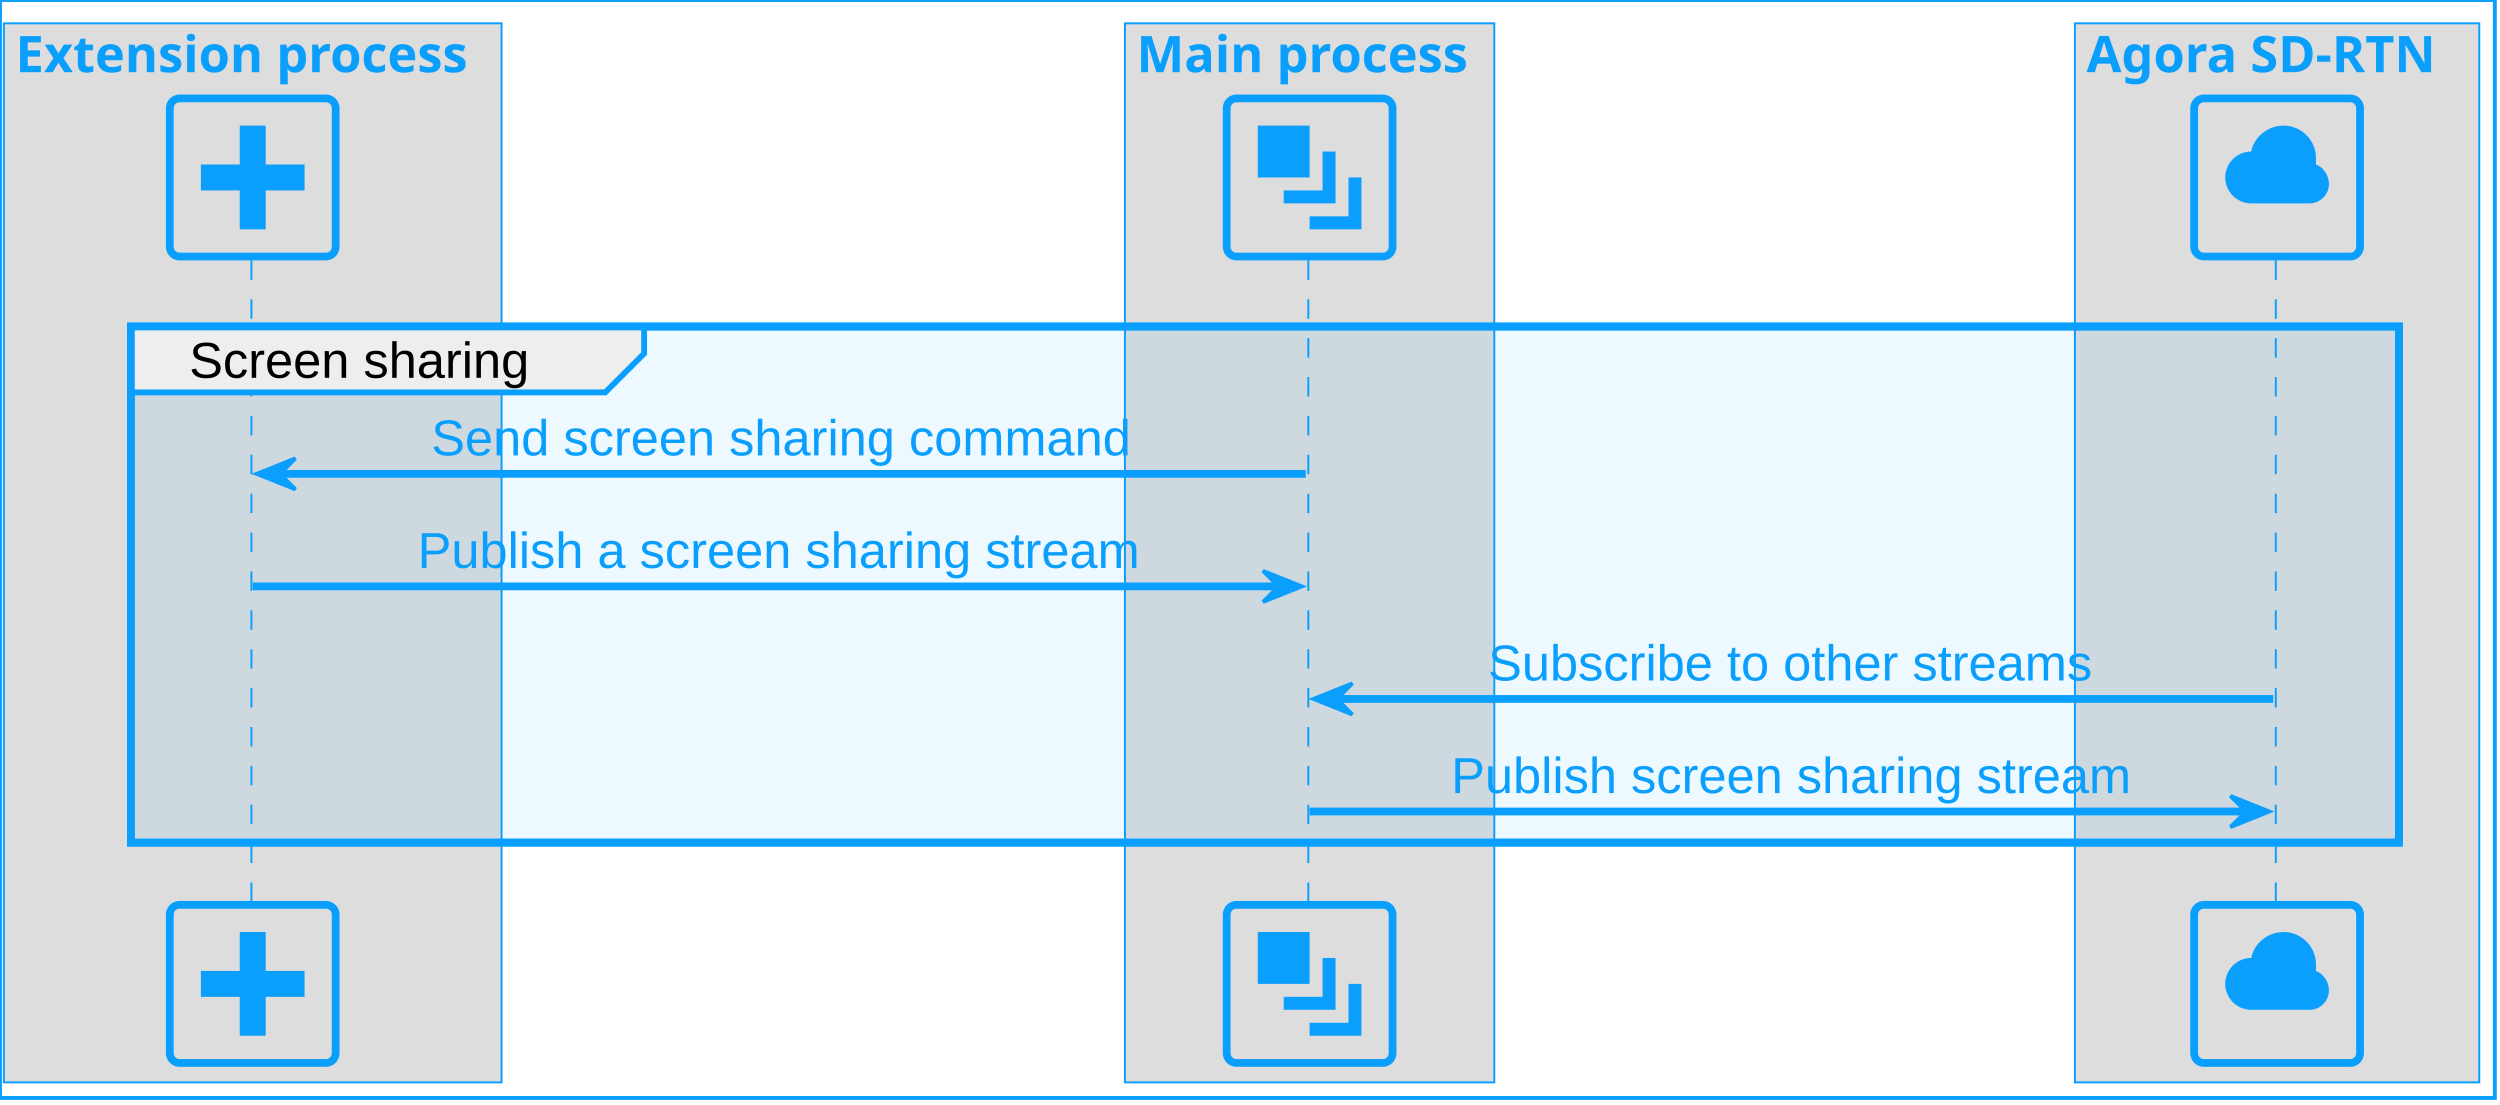
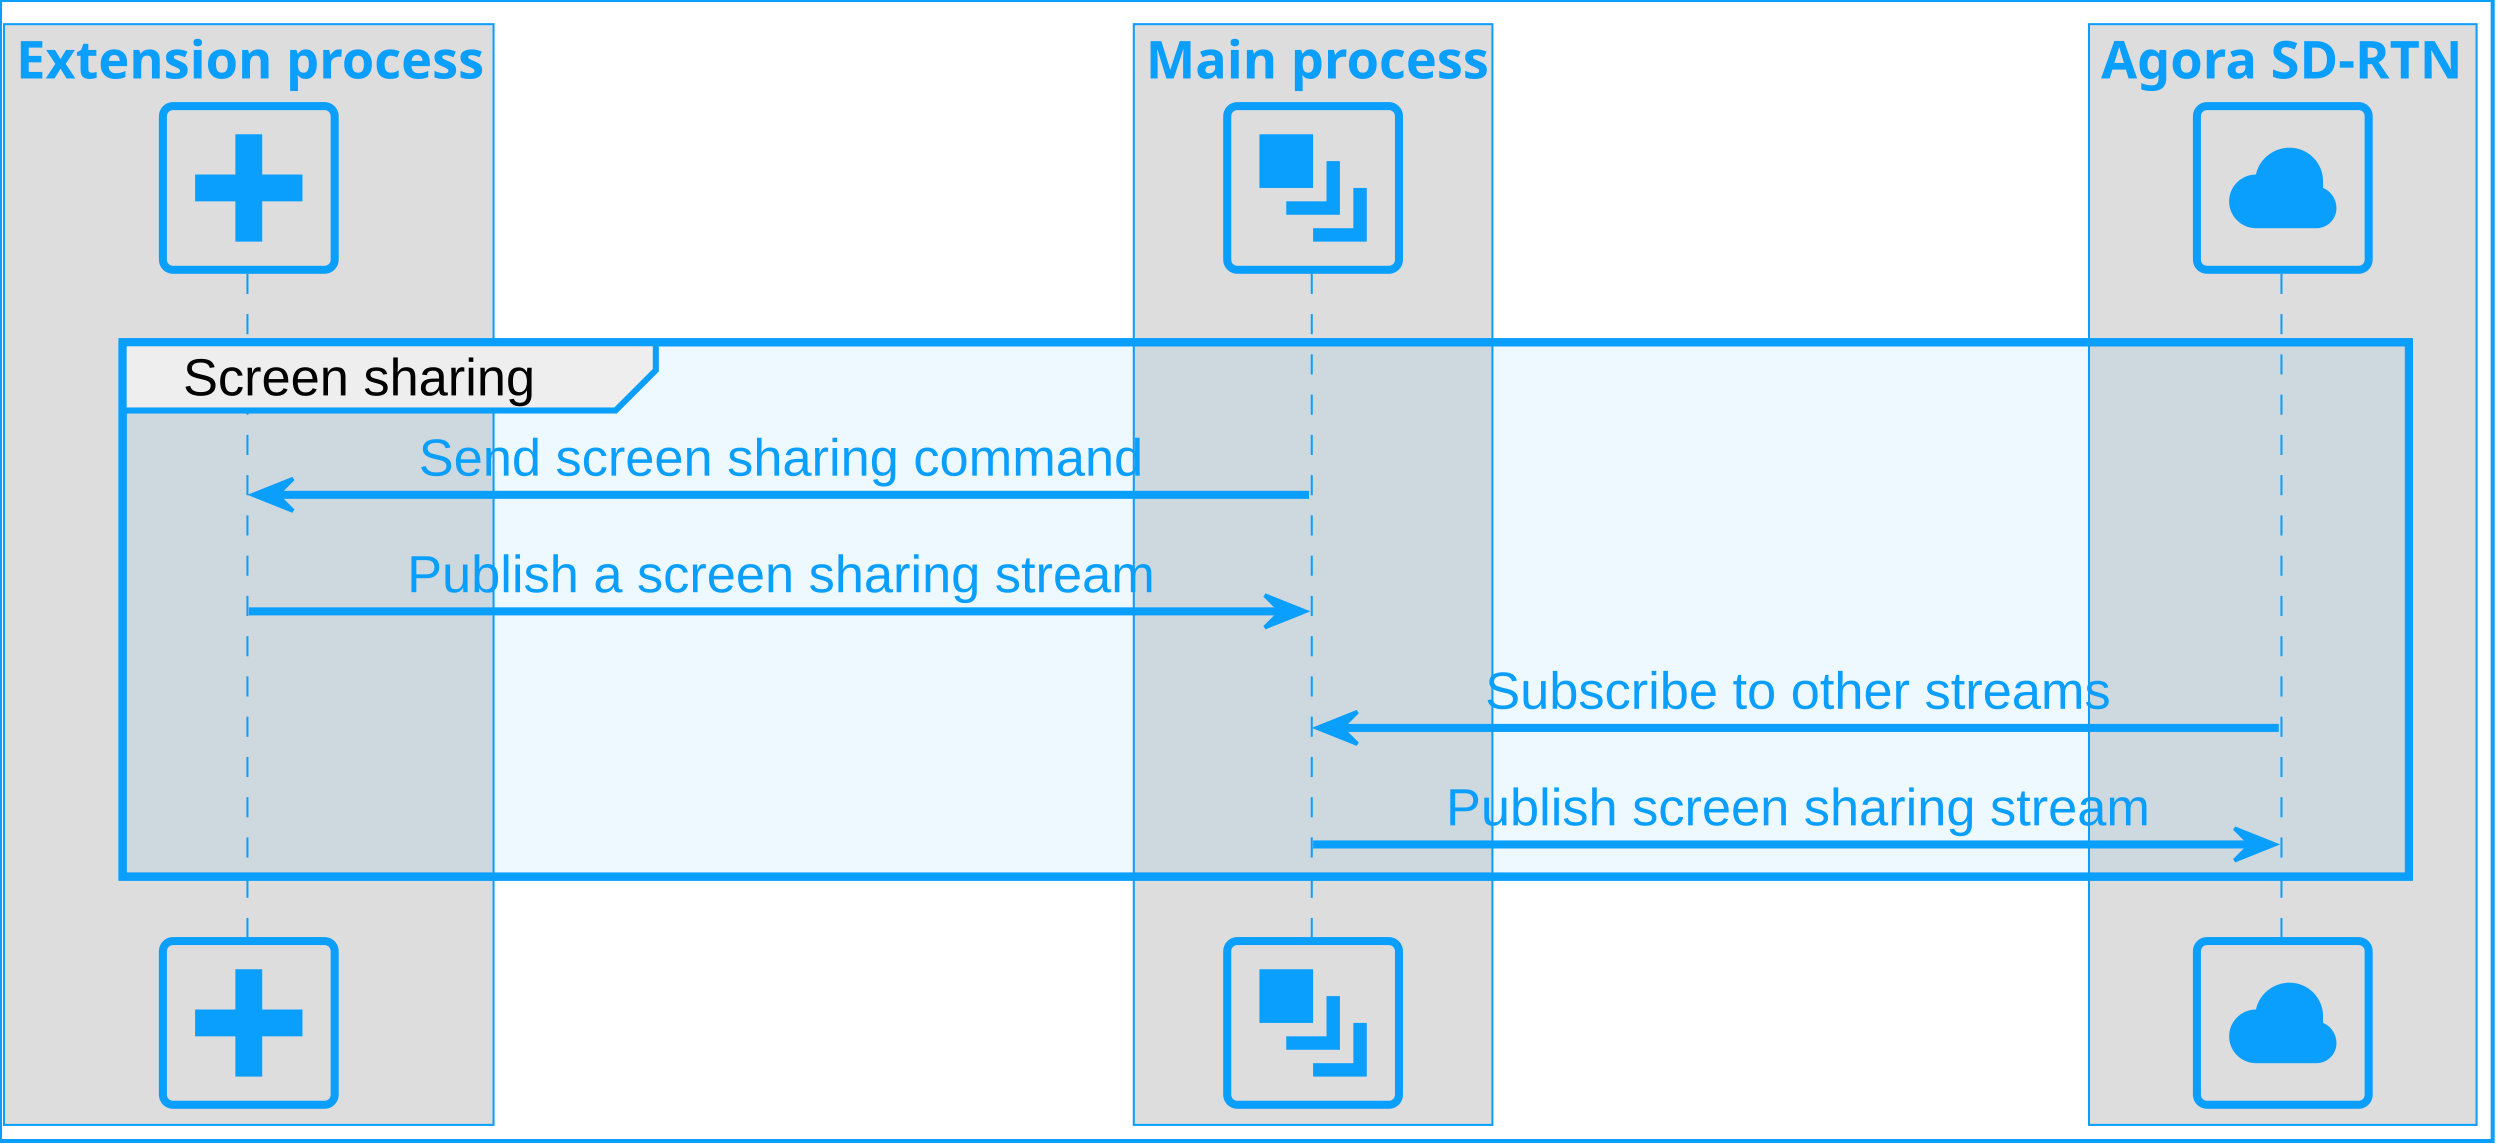
- <svg xmlns="http://www.w3.org/2000/svg" contentStyleType="text/css" height="284px" preserveAspectRatio="none" style="width:643px;height:284px;" version="1.1" viewBox="0 0 643 284" width="643px" zoomAndPan="magnify">
+ <svg xmlns="http://www.w3.org/2000/svg" contentStyleType="text/css" data-diagram-type="SEQUENCE" height="285px" preserveAspectRatio="none" style="width:621px;height:285px;" version="1.1" viewBox="0 0 621 285" width="621px" zoomAndPan="magnify">
  <defs />
  <g>
-     <rect fill="none" height="282.387" style="stroke:#0A9EFD;stroke-width:1.0;" width="641.667" x="0" y="0" />
-     <rect fill="#999999" fill-opacity="0.333" height="272.387" style="stroke:#0A9EFD;stroke-width:0.5;" width="128" x="1" y="6" />
-     <text fill="#0A9EFD" font-family="sans-serif" font-size="13" font-weight="bold" lengthAdjust="spacing" textLength="122" x="4" y="18.568">Extension process</text>
-     <rect fill="#999999" fill-opacity="0.333" height="272.387" style="stroke:#0A9EFD;stroke-width:0.5;" width="95" x="289.333" y="6" />
-     <text fill="#0A9EFD" font-family="sans-serif" font-size="13" font-weight="bold" lengthAdjust="spacing" textLength="89" x="292.333" y="18.568">Main process</text>
-     <rect fill="#999999" fill-opacity="0.333" height="272.387" style="stroke:#0A9EFD;stroke-width:0.5;" width="104" x="533.667" y="6" />
-     <text fill="#0A9EFD" font-family="sans-serif" font-size="13" font-weight="bold" lengthAdjust="spacing" textLength="98" x="536.667" y="18.568">Agora SD-RTN</text>
-     <rect fill="#0A9EFD" fill-opacity="0.067" height="132.744" style="stroke:#0A9EFD;stroke-width:2.0;" width="583.333" x="33.667" y="83.977" />
-     <line style="stroke:#0A9EFD;stroke-width:0.5;stroke-dasharray:5.0,5.0;" x1="64.667" x2="64.667" y1="66.977" y2="233.721" />
-     <line style="stroke:#0A9EFD;stroke-width:0.5;stroke-dasharray:5.0,5.0;" x1="336.5" x2="336.5" y1="66.977" y2="233.721" />
-     <line style="stroke:#0A9EFD;stroke-width:0.5;stroke-dasharray:5.0,5.0;" x1="585.333" x2="585.333" y1="66.977" y2="233.721" />
-     <rect fill="none" height="40.667" rx="2.5" ry="2.5" style="stroke:#0A9EFD;stroke-width:2.0;" width="42.667" x="43.667" y="25.311" />
-     <path d="M61.667,32.31 L61.667,42.31 L51.667,42.31 L51.667,48.977 L61.667,48.977 L61.667,58.977 L68.333,58.977 L68.333,48.977 L78.333,48.977 L78.333,42.31 L68.333,42.31 L68.333,32.31 L61.667,32.31 " fill="#0A9EFD" style="stroke:;stroke-width:0.0;stroke-dasharray:;" />
-     <rect fill="none" height="40.667" rx="2.5" ry="2.5" style="stroke:#0A9EFD;stroke-width:2.0;" width="42.667" x="43.667" y="232.721" />
-     <path d="M61.667,239.721 L61.667,249.721 L51.667,249.721 L51.667,256.387 L61.667,256.387 L61.667,266.387 L68.333,266.387 L68.333,256.387 L78.333,256.387 L78.333,249.721 L68.333,249.721 L68.333,239.721 L61.667,239.721 " fill="#0A9EFD" style="stroke:;stroke-width:0.0;stroke-dasharray:;" />
-     <rect fill="none" height="40.667" rx="2.5" ry="2.5" style="stroke:#0A9EFD;stroke-width:2.0;" width="42.667" x="315.5" y="25.311" />
-     <path d="M323.5,32.31 L323.5,45.644 L336.833,45.644 L336.833,32.31 L323.5,32.31 M340.167,38.977 L340.167,48.977 L330.167,48.977 L330.167,52.31 L343.5,52.31 L343.5,38.977 L340.167,38.977 M346.833,45.644 L346.833,55.644 L336.833,55.644 L336.833,58.977 L350.167,58.977 L350.167,45.644 L346.833,45.644 " fill="#0A9EFD" style="stroke:;stroke-width:0.0;stroke-dasharray:;" />
-     <rect fill="none" height="40.667" rx="2.5" ry="2.5" style="stroke:#0A9EFD;stroke-width:2.0;" width="42.667" x="315.5" y="232.721" />
-     <path d="M323.5,239.721 L323.5,253.054 L336.833,253.054 L336.833,239.721 L323.5,239.721 M340.167,246.387 L340.167,256.387 L330.167,256.387 L330.167,259.721 L343.5,259.721 L343.5,246.387 L340.167,246.387 M346.833,253.054 L346.833,263.054 L336.833,263.054 L336.833,266.387 L350.167,266.387 L350.167,253.054 L346.833,253.054 " fill="#0A9EFD" style="stroke:;stroke-width:0.0;stroke-dasharray:;" />
-     <rect fill="none" height="40.667" rx="2.5" ry="2.5" style="stroke:#0A9EFD;stroke-width:2.0;" width="42.667" x="564.333" y="25.311" />
-     <path d="M587.333,32.31 C583.3,32.31 579.767,35.177 579,38.977 C575.333,38.977 572.333,41.977 572.333,45.644 C572.333,49.31 575.333,52.31 579,52.31 L594,52.31 C596.767,52.31 599,50.077 599,47.31 C599,45.144 597.6,43.011 595.667,42.31 L595.667,40.644 C595.667,36.044 591.933,32.31 587.333,32.31 " fill="#0A9EFD" style="stroke:;stroke-width:0.0;stroke-dasharray:;" />
-     <rect fill="none" height="40.667" rx="2.5" ry="2.5" style="stroke:#0A9EFD;stroke-width:2.0;" width="42.667" x="564.333" y="232.721" />
-     <path d="M587.333,239.721 C583.3,239.721 579.767,242.588 579,246.387 C575.333,246.387 572.333,249.387 572.333,253.054 C572.333,256.721 575.333,259.721 579,259.721 L594,259.721 C596.767,259.721 599,257.488 599,254.721 C599,252.554 597.6,250.421 595.667,249.721 L595.667,248.054 C595.667,243.454 591.933,239.721 587.333,239.721 " fill="#0A9EFD" style="stroke:;stroke-width:0.0;stroke-dasharray:;" />
-     <path d="M33.667,83.977 L165.667,83.977 L165.667,90.926 L155.667,100.926 L33.667,100.926 L33.667,83.977 " fill="#EEEEEE" style="stroke:#0A9EFD;stroke-width:1.5;" />
-     <rect fill="none" height="132.744" style="stroke:#0A9EFD;stroke-width:2.0;" width="583.333" x="33.667" y="83.977" />
-     <text fill="#000000" font-family="Arial" font-size="13" lengthAdjust="spacing" textLength="87" x="48.667" y="97.171">Screen sharing</text>
-     <polygon fill="#0A9EFD" points="76,117.875,66,121.875,76,125.875,72,121.875" style="stroke:#0A9EFD;stroke-width:1.0;" />
-     <line style="stroke:#0A9EFD;stroke-width:2.0;" x1="70" x2="335.833" y1="121.875" y2="121.875" />
-     <text fill="#0A9EFD" font-family="Arial" font-size="13" lengthAdjust="spacing" textLength="180" x="110.917" y="117.12">Send screen sharing command</text>
-     <polygon fill="#0A9EFD" points="324.833,146.823,334.833,150.823,324.833,154.823,328.833,150.823" style="stroke:#0A9EFD;stroke-width:1.0;" />
-     <line style="stroke:#0A9EFD;stroke-width:2.0;" x1="65" x2="330.833" y1="150.823" y2="150.823" />
-     <text fill="#0A9EFD" font-family="Arial" font-size="13" lengthAdjust="spacing" textLength="187" x="107.417" y="146.069">Publish a screen sharing stream</text>
-     <polygon fill="#0A9EFD" points="347.833,175.772,337.833,179.772,347.833,183.772,343.833,179.772" style="stroke:#0A9EFD;stroke-width:1.0;" />
-     <line style="stroke:#0A9EFD;stroke-width:2.0;" x1="341.833" x2="584.667" y1="179.772" y2="179.772" />
-     <text fill="#0A9EFD" font-family="Arial" font-size="13" lengthAdjust="spacing" textLength="157" x="382.75" y="175.017">Subscribe to other streams</text>
-     <polygon fill="#0A9EFD" points="573.667,204.721,583.667,208.721,573.667,212.721,577.667,208.721" style="stroke:#0A9EFD;stroke-width:1.0;" />
-     <line style="stroke:#0A9EFD;stroke-width:2.0;" x1="336.833" x2="579.667" y1="208.721" y2="208.721" />
-     <text fill="#0A9EFD" font-family="Arial" font-size="13" lengthAdjust="spacing" textLength="176" x="373.25" y="203.966">Publish screen sharing stream</text>
+     <rect fill="none" height="283.428" style="stroke:#0A9EFD;stroke-width:1;" width="619.184" x="0" y="0" />
+     <rect fill="#999999" fill-opacity="0.333" height="273.428" style="stroke:#0A9EFD;stroke-width:0.5;" width="121.597" x="1" y="6" />
+     <text fill="#0A9EFD" font-family="sans-serif" font-size="13" font-weight="bold" lengthAdjust="spacing" textLength="115.597" x="4" y="19.495">Extension process</text>
+     <rect fill="#999999" fill-opacity="0.333" height="273.428" style="stroke:#0A9EFD;stroke-width:0.5;" width="89.085" x="281.631" y="6" />
+     <text fill="#0A9EFD" font-family="sans-serif" font-size="13" font-weight="bold" lengthAdjust="spacing" textLength="83.085" x="284.631" y="19.495">Main process</text>
+     <rect fill="#999999" fill-opacity="0.333" height="273.428" style="stroke:#0A9EFD;stroke-width:0.5;" width="96.276" x="518.908" y="6" />
+     <text fill="#0A9EFD" font-family="sans-serif" font-size="13" font-weight="bold" lengthAdjust="spacing" textLength="90.276" x="521.908" y="19.495">Agora SD-RTN</text>
+     <rect fill="#0A9EFD" fill-opacity="0.067" height="132.744" style="stroke:#0A9EFD;stroke-width:2;" width="567.914" x="30.465" y="85.018" />
+     <g>
+       <rect fill="#000000" fill-opacity="0" height="166.744" width="8" x="57.799" y="68.018" />
+       <line style="stroke:#0A9EFD;stroke-width:0.5;stroke-dasharray:5.0,5.0;" x1="61.465" x2="61.465" y1="68.018" y2="234.762" />
+     </g>
+     <g>
+       <rect fill="#000000" fill-opacity="0" height="166.744" width="8" x="322.173" y="68.018" />
+       <line style="stroke:#0A9EFD;stroke-width:0.5;stroke-dasharray:5.0,5.0;" x1="325.84" x2="325.84" y1="68.018" y2="234.762" />
+     </g>
+     <g>
+       <rect fill="#000000" fill-opacity="0" height="166.744" width="8" x="563.046" y="68.018" />
+       <line style="stroke:#0A9EFD;stroke-width:0.5;stroke-dasharray:5.0,5.0;" x1="566.713" x2="566.713" y1="68.018" y2="234.762" />
+     </g>
+     <g class="participant participant-head" data-participant="EXT">
+       <rect fill="none" height="40.667" rx="2.5" ry="2.5" style="stroke:#0A9EFD;stroke-width:2;" width="42.667" x="40.465" y="26.352" />
+       <path d="M58.465,33.352 L58.465,43.352 L48.465,43.352 L48.465,50.018 L58.465,50.018 L58.465,60.018 L65.132,60.018 L65.132,50.018 L75.132,50.018 L75.132,43.352 L65.132,43.352 L65.132,33.352 L58.465,33.352" fill="#0A9EFD" />
+     </g>
+     <g class="participant participant-tail" data-participant="EXT">
+       <rect fill="none" height="40.667" rx="2.5" ry="2.5" style="stroke:#0A9EFD;stroke-width:2;" width="42.667" x="40.465" y="233.762" />
+       <path d="M58.465,240.762 L58.465,250.762 L48.465,250.762 L48.465,257.428 L58.465,257.428 L58.465,267.428 L65.132,267.428 L65.132,257.428 L75.132,257.428 L75.132,250.762 L65.132,250.762 L65.132,240.762 L58.465,240.762" fill="#0A9EFD" />
+     </g>
+     <g class="participant participant-head" data-participant="MAIN">
+       <rect fill="none" height="40.667" rx="2.5" ry="2.5" style="stroke:#0A9EFD;stroke-width:2;" width="42.667" x="304.84" y="26.352" />
+       <path d="M312.84,33.352 L312.84,46.685 L326.173,46.685 L326.173,33.352 L312.84,33.352 M329.507,40.018 L329.507,50.018 L319.507,50.018 L319.507,53.352 L332.84,53.352 L332.84,40.018 L329.507,40.018 M336.173,46.685 L336.173,56.685 L326.173,56.685 L326.173,60.018 L339.507,60.018 L339.507,46.685 L336.173,46.685" fill="#0A9EFD" />
+     </g>
+     <g class="participant participant-tail" data-participant="MAIN">
+       <rect fill="none" height="40.667" rx="2.5" ry="2.5" style="stroke:#0A9EFD;stroke-width:2;" width="42.667" x="304.84" y="233.762" />
+       <path d="M312.84,240.762 L312.84,254.095 L326.173,254.095 L326.173,240.762 L312.84,240.762 M329.507,247.429 L329.507,257.428 L319.507,257.428 L319.507,260.762 L332.84,260.762 L332.84,247.429 L329.507,247.429 M336.173,254.095 L336.173,264.095 L326.173,264.095 L326.173,267.428 L339.507,267.428 L339.507,254.095 L336.173,254.095" fill="#0A9EFD" />
+     </g>
+     <g class="participant participant-head" data-participant="RTN">
+       <rect fill="none" height="40.667" rx="2.5" ry="2.5" style="stroke:#0A9EFD;stroke-width:2;" width="42.667" x="545.713" y="26.352" />
+       <path d="M568.713,36.685 C564.679,36.685 561.146,39.552 560.379,43.352 C556.713,43.352 553.713,46.352 553.713,50.018 C553.713,53.685 556.713,56.685 560.379,56.685 L575.379,56.685 C578.146,56.685 580.379,54.452 580.379,51.685 C580.379,49.518 578.979,47.385 577.046,46.685 L577.046,45.018 C577.046,40.418 573.313,36.685 568.713,36.685" fill="#0A9EFD" />
+     </g>
+     <g class="participant participant-tail" data-participant="RTN">
+       <rect fill="none" height="40.667" rx="2.5" ry="2.5" style="stroke:#0A9EFD;stroke-width:2;" width="42.667" x="545.713" y="233.762" />
+       <path d="M568.713,244.095 C564.679,244.095 561.146,246.962 560.379,250.762 C556.713,250.762 553.713,253.762 553.713,257.428 C553.713,261.095 556.713,264.095 560.379,264.095 L575.379,264.095 C578.146,264.095 580.379,261.862 580.379,259.095 C580.379,256.928 578.979,254.795 577.046,254.095 L577.046,252.429 C577.046,247.828 573.313,244.095 568.713,244.095" fill="#0A9EFD" />
+     </g>
+     <path d="M30.465,85.018 L162.904,85.018 L162.904,91.967 L152.904,101.967 L30.465,101.967 L30.465,85.018" fill="#EEEEEE" style="stroke:#0A9EFD;stroke-width:1.5;" />
+     <rect fill="none" height="132.744" style="stroke:#0A9EFD;stroke-width:2;" width="567.914" x="30.465" y="85.018" />
+     <text fill="#000000" font-family="Arial" font-size="13" lengthAdjust="spacing" textLength="87.439" x="45.465" y="98.212">Screen sharing</text>
+     <g class="message" data-participant-1="MAIN" data-participant-2="EXT">
+       <polygon fill="#0A9EFD" points="72.799,118.916,62.799,122.916,72.799,126.916,68.799,122.916" style="stroke:#0A9EFD;stroke-width:1;" />
+       <line style="stroke:#0A9EFD;stroke-width:2;" x1="66.799" x2="325.173" y1="122.916" y2="122.916" />
+       <text fill="#0A9EFD" font-family="Arial" font-size="13" lengthAdjust="spacing" textLength="179.931" x="104.021" y="118.161">Send screen sharing command</text>
+     </g>
+     <g class="message" data-participant-1="EXT" data-participant-2="MAIN">
+       <polygon fill="#0A9EFD" points="314.173,147.864,324.173,151.864,314.173,155.864,318.173,151.864" style="stroke:#0A9EFD;stroke-width:1;" />
+       <line style="stroke:#0A9EFD;stroke-width:2;" x1="61.799" x2="320.173" y1="151.864" y2="151.864" />
+       <text fill="#0A9EFD" font-family="Arial" font-size="13" lengthAdjust="spacing" textLength="185.701" x="101.136" y="147.109">Publish a screen sharing stream</text>
+     </g>
+     <g class="message" data-participant-1="RTN" data-participant-2="MAIN">
+       <polygon fill="#0A9EFD" points="337.173,176.813,327.173,180.813,337.173,184.813,333.173,180.813" style="stroke:#0A9EFD;stroke-width:1;" />
+       <line style="stroke:#0A9EFD;stroke-width:2;" x1="331.173" x2="566.046" y1="180.813" y2="180.813" />
+       <text fill="#0A9EFD" font-family="Arial" font-size="13" lengthAdjust="spacing" textLength="155.346" x="368.937" y="176.058">Subscribe to other streams</text>
+     </g>
+     <g class="message" data-participant-1="MAIN" data-participant-2="RTN">
+       <polygon fill="#0A9EFD" points="555.046,205.762,565.046,209.762,555.046,213.762,559.046,209.762" style="stroke:#0A9EFD;stroke-width:1;" />
+       <line style="stroke:#0A9EFD;stroke-width:2;" x1="326.173" x2="561.046" y1="209.762" y2="209.762" />
+       <text fill="#0A9EFD" font-family="Arial" font-size="13" lengthAdjust="spacing" textLength="174.859" x="359.18" y="205.007">Publish screen sharing stream</text>
+     </g>
  </g>
</svg>
